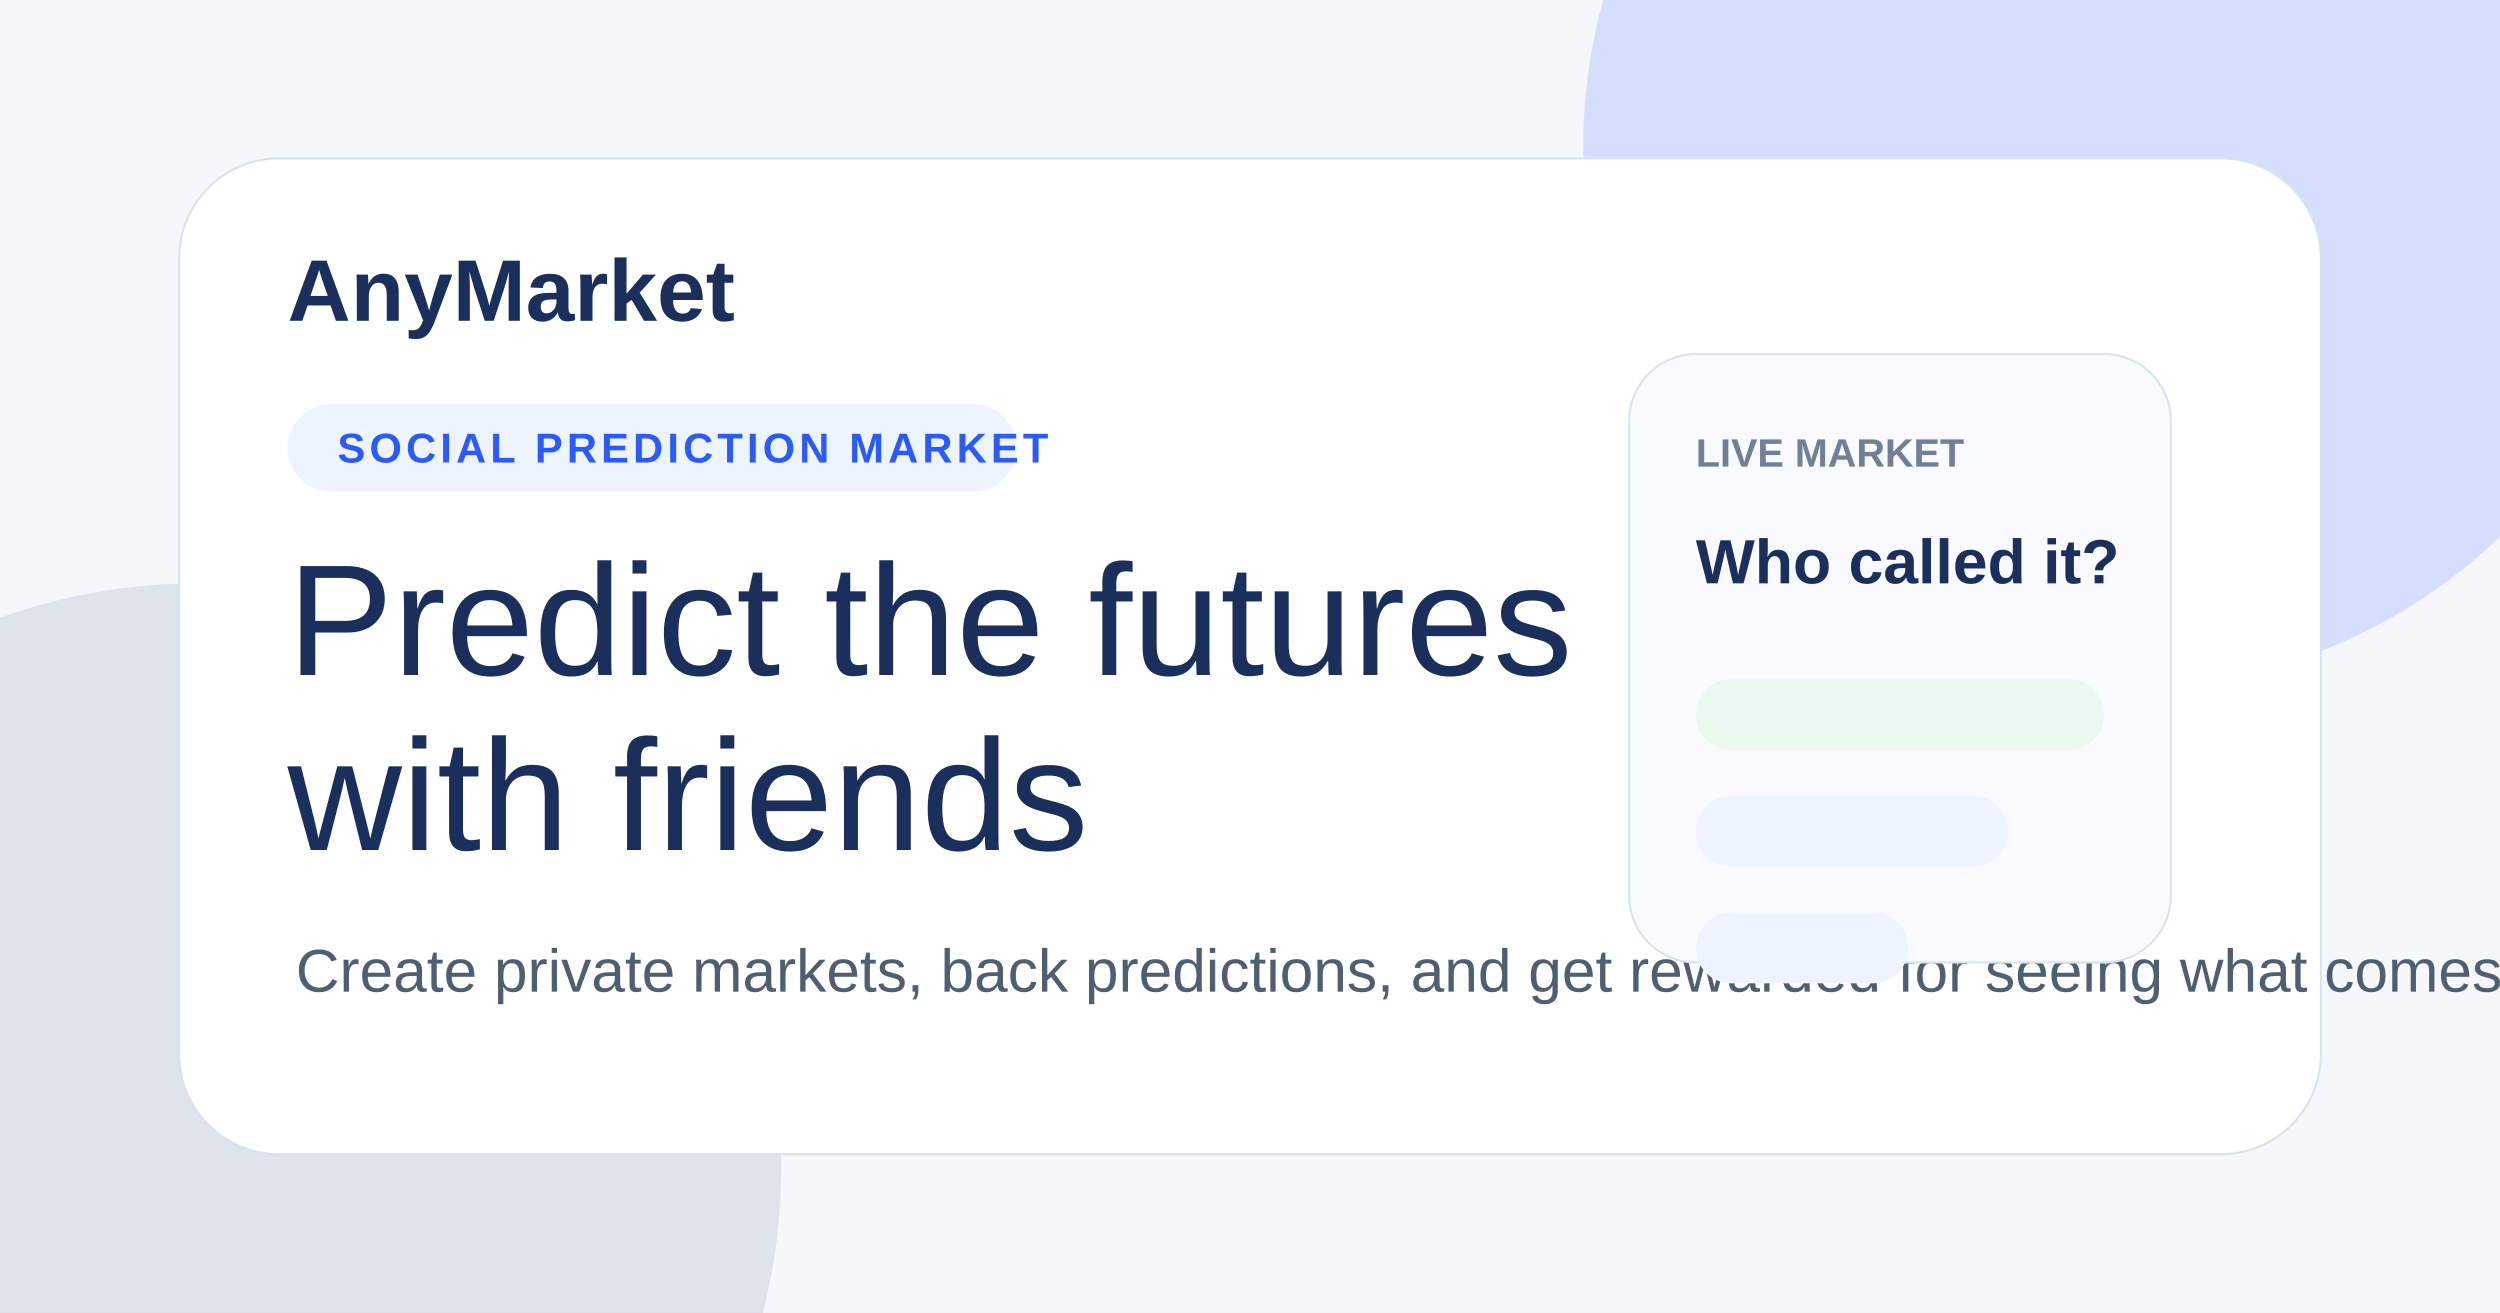
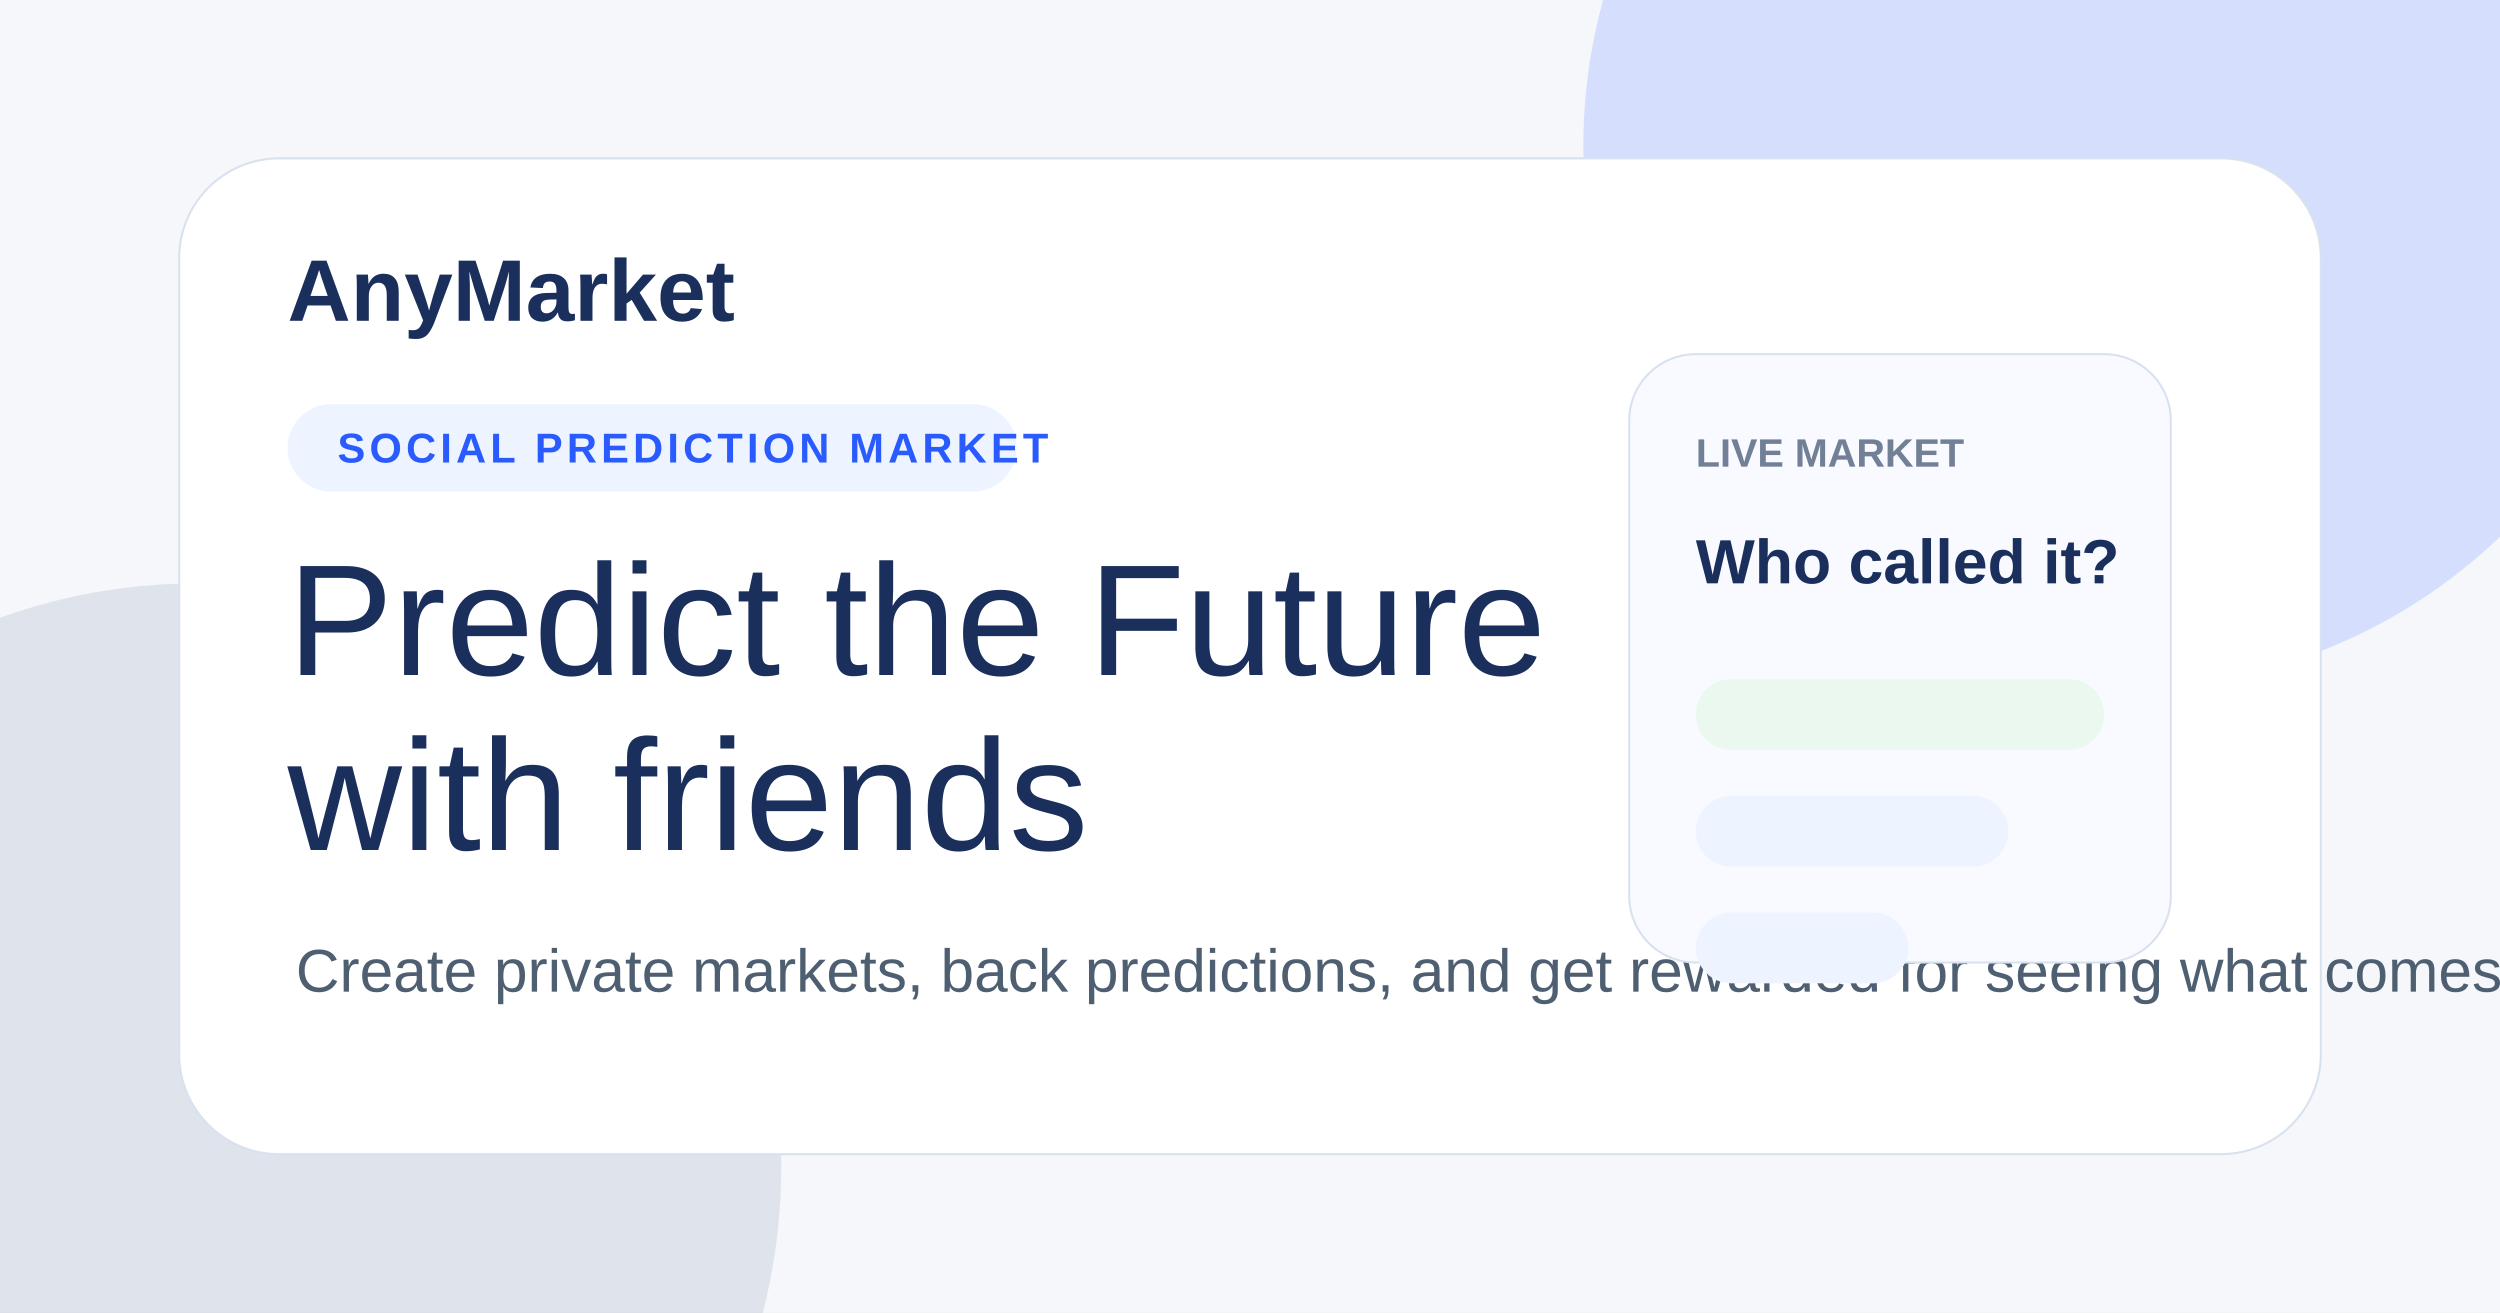
<svg xmlns="http://www.w3.org/2000/svg" width="1200" height="630" viewBox="0 0 1200 630" fill="none">
  <rect width="1200" height="630" fill="#F5F7FB" />
  <circle cx="1020" cy="70" r="260" fill="#2A5BFF" fill-opacity="0.16" />
  <circle cx="95" cy="560" r="280" fill="#1A2F5C" fill-opacity="0.10" />
  <rect x="86" y="76" width="1028" height="478" rx="48" fill="white" stroke="#D8E2EF" />
  <text x="138" y="154" fill="#1A2F5C" font-family="Arial, Helvetica, sans-serif" font-size="42" font-weight="600">AnyMarket</text>
  <rect x="138" y="194" width="350" height="42" rx="21" fill="#EEF4FF" />
  <text x="162" y="222" fill="#2A5BFF" font-family="Arial, Helvetica, sans-serif" font-size="20" font-weight="600" letter-spacing="2">SOCIAL PREDICTION MARKET</text>
-   <text x="138" y="324" fill="#1A2F5C" font-family="Arial, Helvetica, sans-serif" font-size="76" font-weight="300">Predict the futures</text>
+   <text x="138" y="324" fill="#1A2F5C" font-family="Arial, Helvetica, sans-serif" font-size="76" font-weight="300">Predict the Future</text>
  <text x="138" y="408" fill="#1A2F5C" font-family="Arial, Helvetica, sans-serif" font-size="76" font-weight="300">with friends</text>
  <text x="142" y="476" fill="#4F5F72" font-family="Arial, Helvetica, sans-serif" font-size="29" font-weight="400">Create private markets, back predictions, and get rewarded for seeing what comes next.</text>
  <rect x="782" y="170" width="260" height="292" rx="32" fill="#F8FAFF" stroke="#D8E2EF" />
  <text x="814" y="224" fill="#718096" font-family="Arial, Helvetica, sans-serif" font-size="19" font-weight="600">LIVE MARKET</text>
  <text x="814" y="280" fill="#1A2F5C" font-family="Arial, Helvetica, sans-serif" font-size="30" font-weight="600">Who called it?</text>
  <rect x="814" y="326" width="196" height="34" rx="17" fill="#EAF8EF" />
  <rect x="814" y="382" width="150" height="34" rx="17" fill="#EEF4FF" />
  <rect x="814" y="438" width="102" height="34" rx="17" fill="#EEF4FF" />
</svg>
